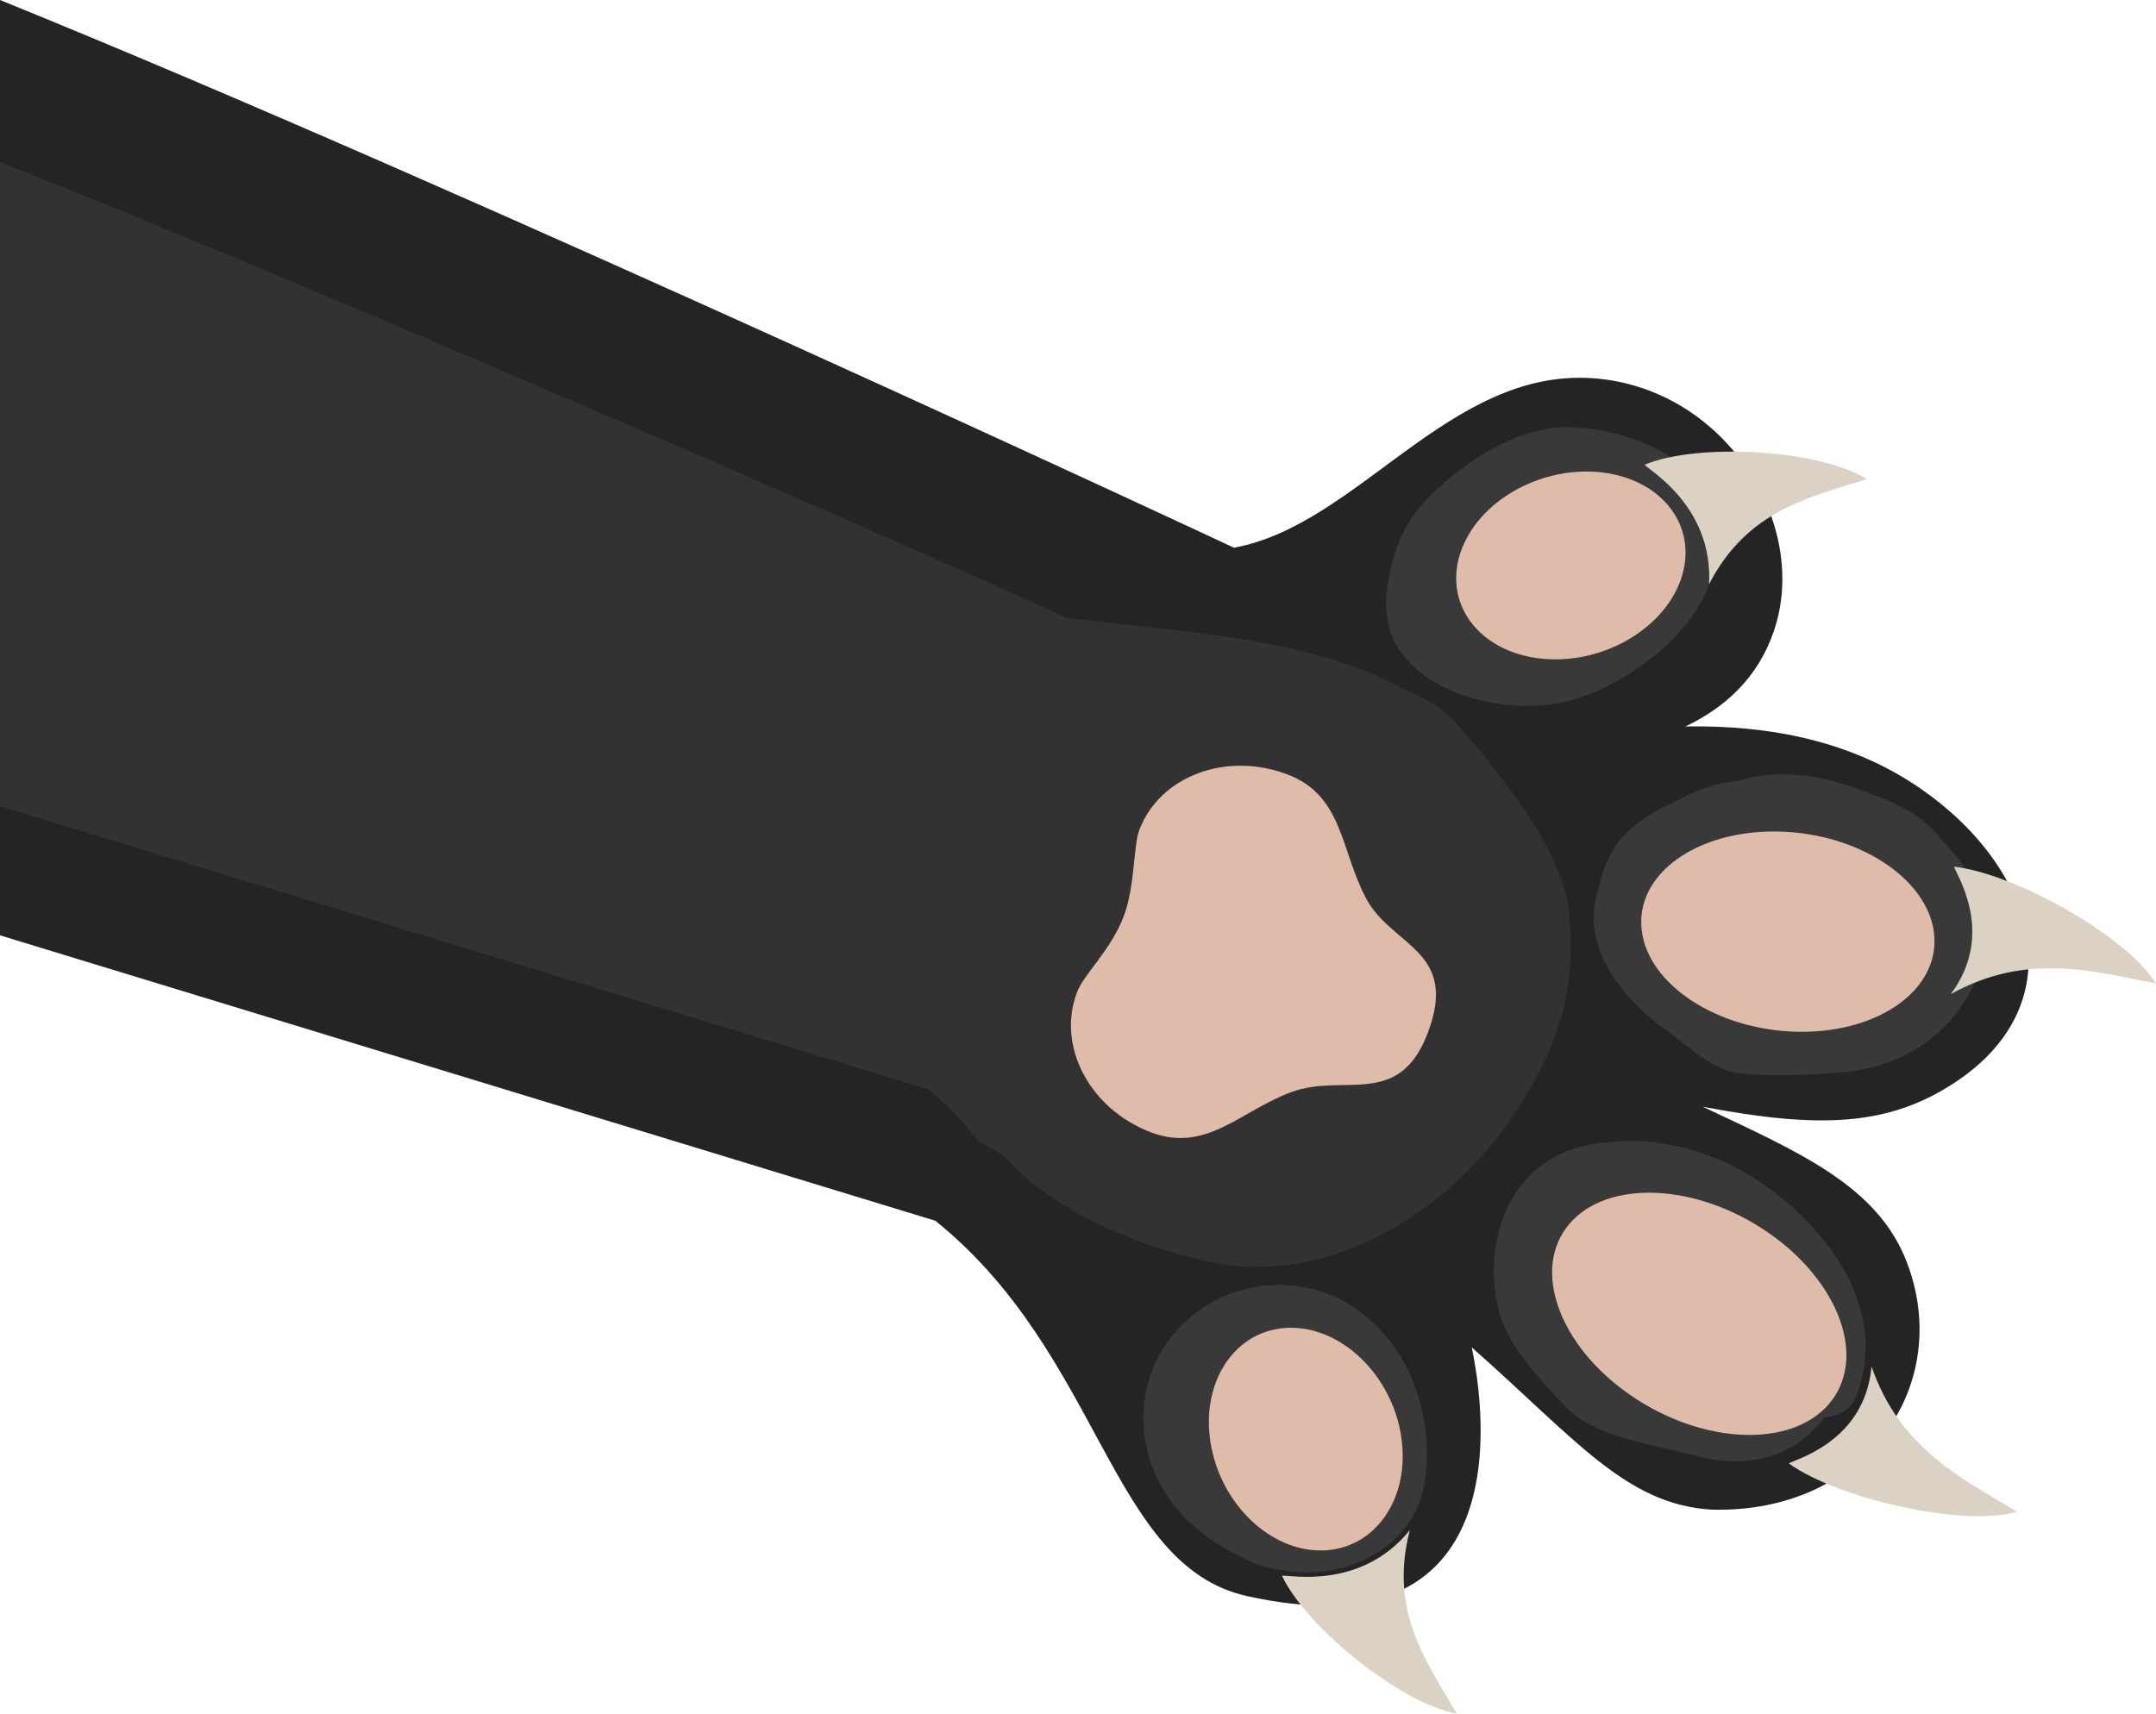
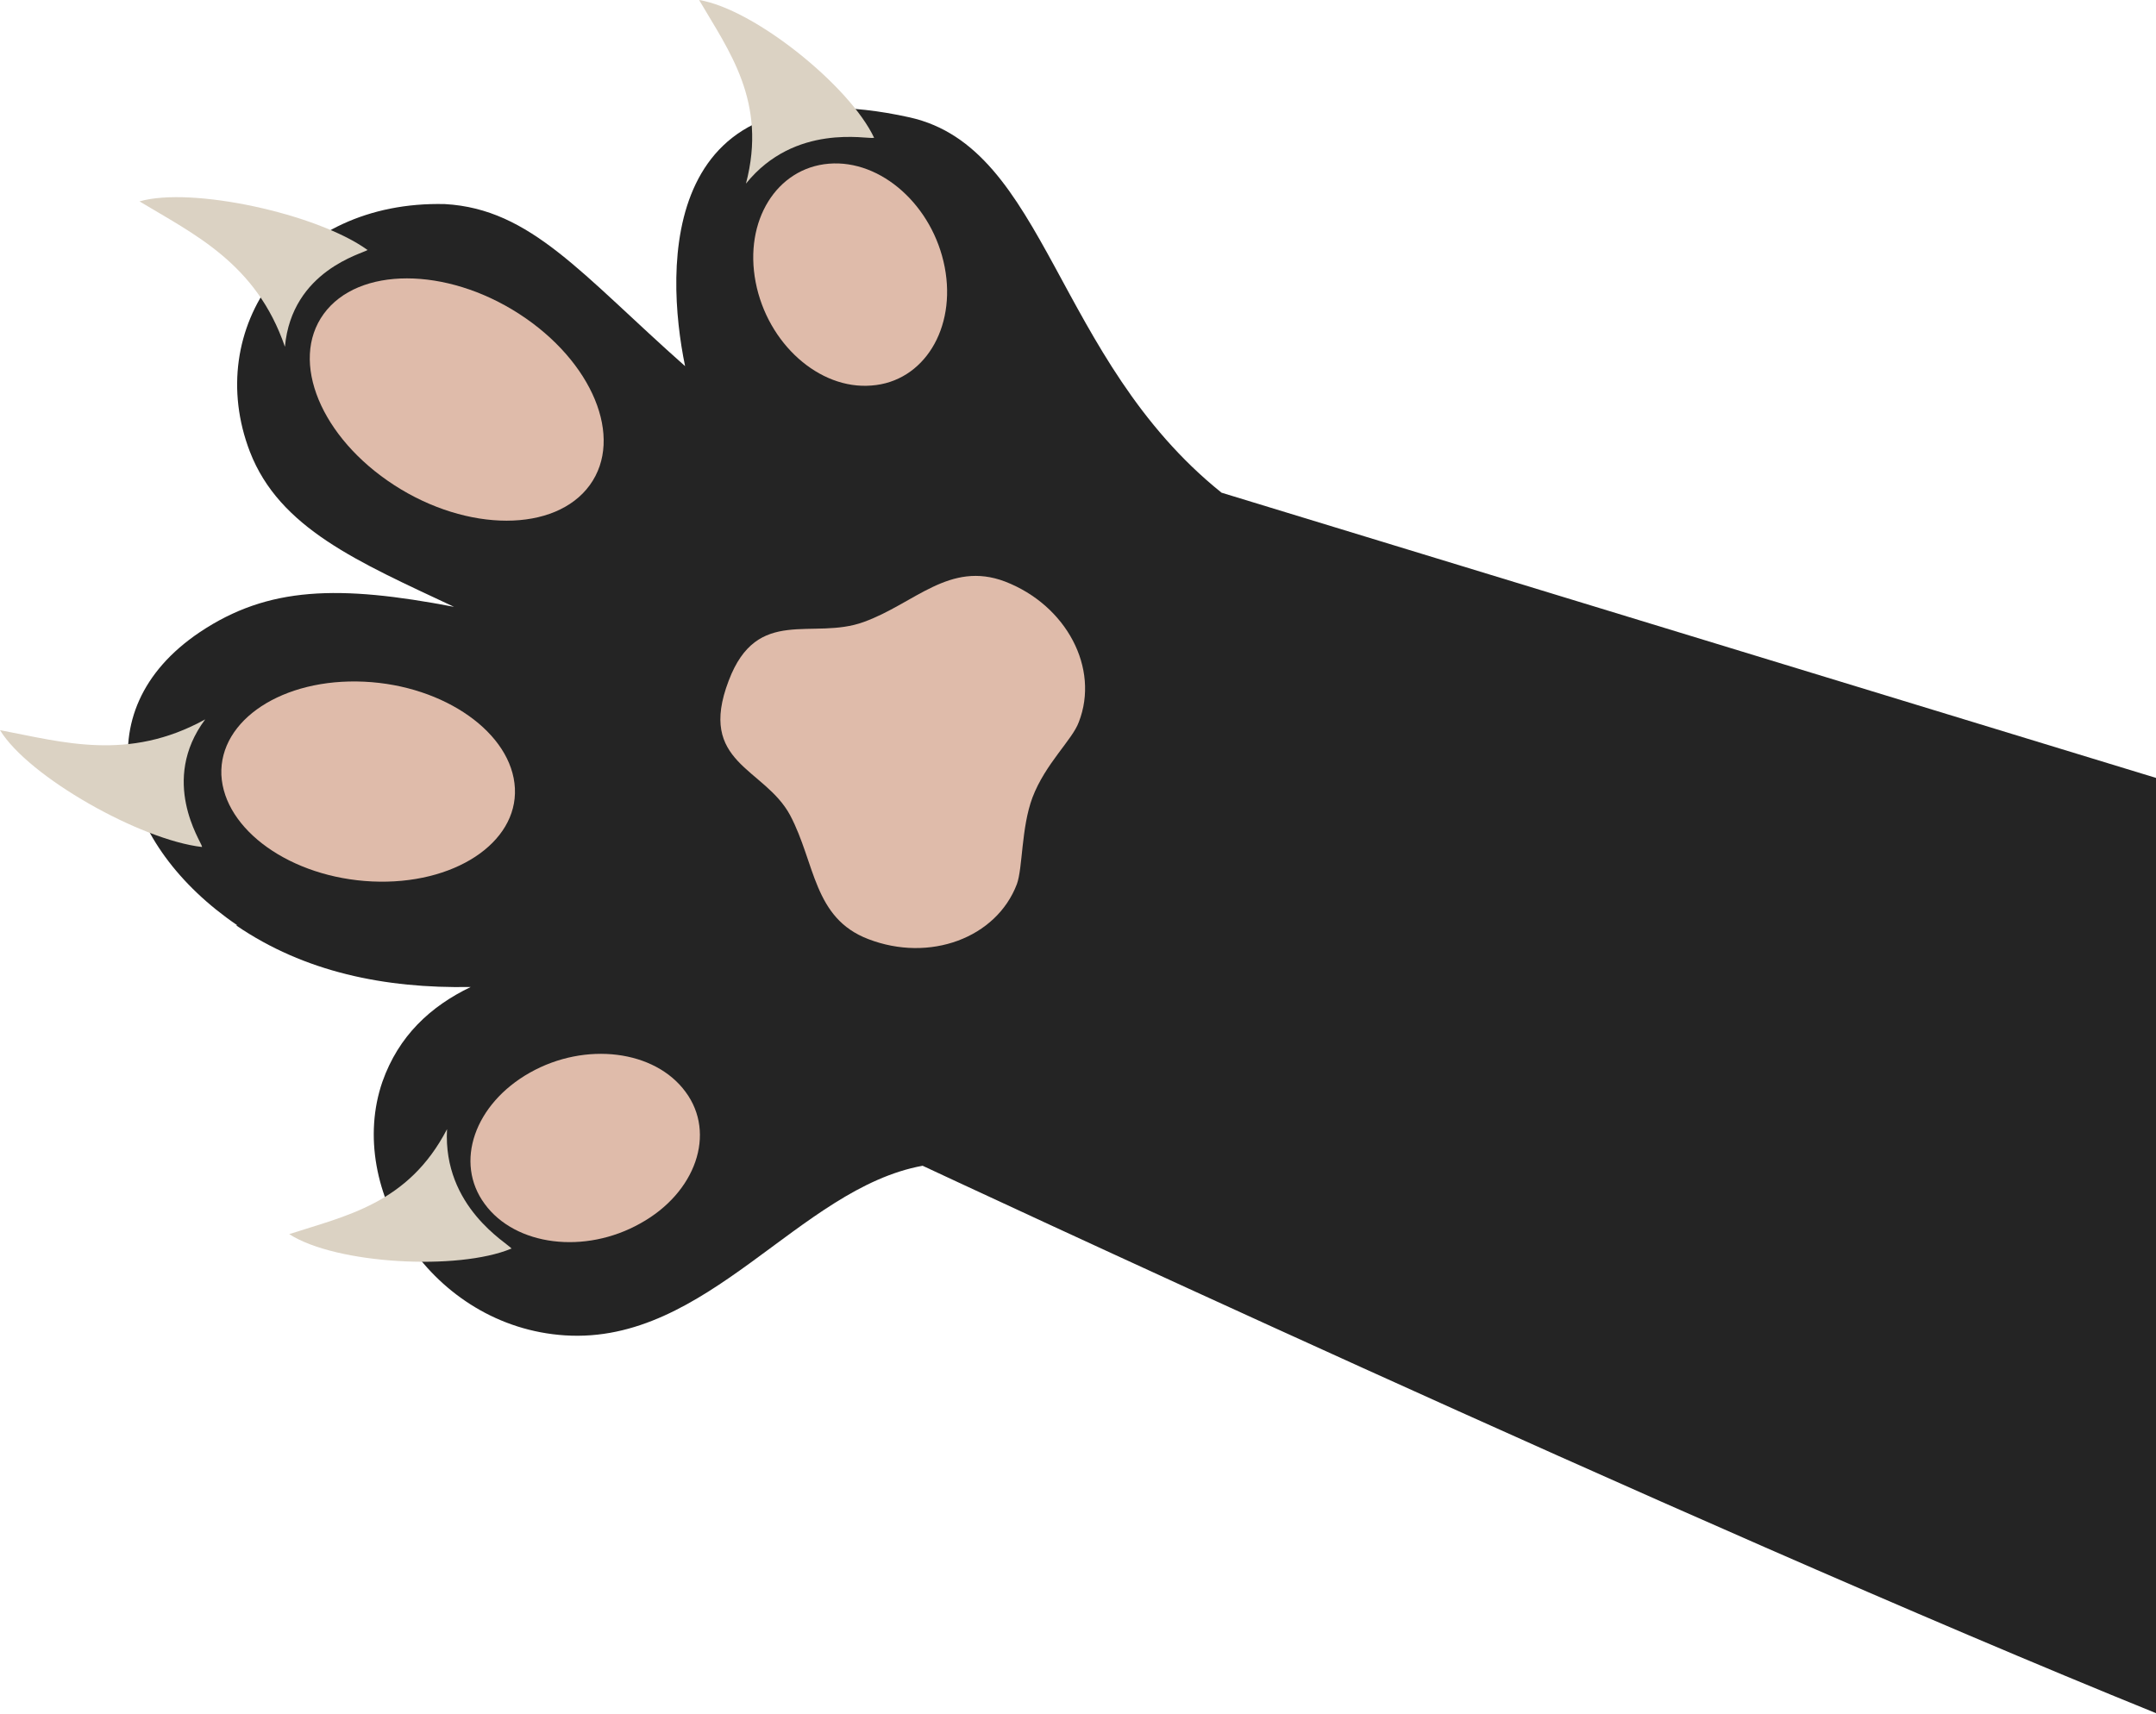
- <svg xmlns="http://www.w3.org/2000/svg" id="Capa_2" data-name="Capa 2" viewBox="0 0 400.26 318.21">
+ <svg xmlns="http://www.w3.org/2000/svg" id="Capa_2" version="1.1" viewBox="0 0 400.3 318.2">
  <defs>
    <style>
-       .cls-1 {
+       .st0 {
+         opacity: .6;
+       }
+ 
+       .st0, .st1 {
+         fill: #474747;
+         isolation: isolate;
+       }
+ 
+       .st2 {
        fill: #dfbbaa;
      }

-       .cls-2 {
+       .st1 {
+         opacity: .4;
+       }
+ 
+       .st3 {
        fill: #dbd2c3;
      }

-       .cls-3 {
-         opacity: .4;
-       }
- 
-       .cls-3, .cls-4 {
-         fill: #474747;
-       }
- 
-       .cls-4 {
-         opacity: .6;
-       }
- 
-       .cls-5 {
+       .st4 {
        fill: #242424;
      }
    </style>
  </defs>
-   <path class="cls-5" d="M356.4,146.34c-12.58-8.64-27.53-11.71-43.49-11.44,7.48-3.59,13.43-9.08,16.37-17.61,6.92-20.01-9.16-45.52-33.85-47.07-26.46-1.66-43.38,27.3-66.35,31.49C229.09,101.7,87.54,35.49,0,0v173.69l173.64,53c31,24.93,32.36,64.05,57.91,69.71,46.48,10.3,45.52-27.78,41.68-46.19,19.25,16.97,28.62,29.21,44.58,30.13,28.52.74,44.98-23.06,36.18-45.98-5.45-14.19-19.98-20.39-37.87-28.84,21.42,4.05,34.5,3.79,47.16-4.74,21.96-14.79,14.79-39.55-6.88-54.44Z" />
-   <path class="cls-3" d="M291.28,169.26c-.88-8.57-7.39-18.26-13.73-26.28-1.38-1.96-2.86-3.76-4.43-5.43-.9-1.07-1.77-2.1-2.58-3.05-2.33-2.76-5.74-4.83-9.61-6.34-17.98-10.02-41.81-10.72-62.93-13.44C169.95,101.73,53.94,51.29,0,30.1v119.6l172.33,52.6c3.68,2.96,6.7,6.22,9.32,9.6,1.47.83,2.94,1.67,4.41,2.51.32.34.66.7.97,1.03,9.25,9.75,23.59,15.6,36.47,18.66,23.23,5.52,46.25-9.43,58.3-28.25,7.62-11.9,10.95-22.13,9.47-36.59Z" />
-   <path class="cls-4" d="M291.73,130.04c13.47-3.73,32.83-19.56,24.86-35.29.16-.61.2-1.27.12-1.96.06-1.34-.31-2.7-1.04-3.82-1.22-1.87-4.28-3.14-4.84-3.57-4.49-3.42-11.9-5.69-18.54-6.06-8.36-.46-16.56,4.01-22.76,9.12-7.72,6.37-10.47,10.96-11.99,20.68-2.84,18.11,20.47,24.69,34.19,20.9Z" />
-   <path class="cls-4" d="M369.66,173.5c-.1-.18.14-5.29-1.75-7.42-.43-.48-.81-1.02-1.21-1.53-1.39-2.97-3.43-5.73-5.92-8.2-.53-.67-1.05-1.35-1.66-1.98-3.05-3.2-7.31-5.47-12.02-7.01-7.71-3.28-16.13-4.5-22.82-2.79-.46.12-.98.26-1.47.39-4.43.48-8.45,1.89-12.04,4.02-4.73,2.11-9.05,4.93-11.31,8.84-1.41,2.42-2.29,4.97-2.75,7.53-3.57,10.19,4.68,20.4,12.46,25.83,4.02,2.8,8.53,7.52,13.64,8.1,6.11.69,12.56.34,18.69-.11,11.25-.82,20.85-6.71,25.48-17.54.1-.24.17-.47.26-.71,2.57-1.62,4.11-4.39,2.41-7.41Z" />
-   <path class="cls-4" d="M295.06,212.57c-14.95,2.79-20.35,18.39-16.58,31.64,1.69,5.93,7.59,12.1,11.74,16.59,5.88,6.37,16.54,7.32,24.45,9.49,10.43,2.87,18.96-.19,24.02-7.07,2.39-.14,4.88-1.39,5.79-3.63,4.36-10.8.66-21.66-6.84-30.4-10.56-12.32-26.08-19.68-42.58-16.61ZM319.46,244.39c-3.3-1.08-6.6-3.49-9.57-5.24-.97-.57-1.94-1.13-2.92-1.7,3.95-1.44,11.41,3.23,15.8,8.05-1.11-.37-2.22-.75-3.31-1.11Z" />
-   <path class="cls-4" d="M251.86,243.13c-9.63-6.84-23.05-5.76-31.69,2.19-9.71,8.92-10.24,23.16-2.85,33.38,3.89,5.39,10.02,9.31,16.06,11.78,1.39.57,2.8.87,4.23,1.03.05.01.1.03.15.04,11.57,2.28,24.95-3.96,26.77-16.56,1.7-11.83-2.54-24.68-12.66-31.86ZM246.97,275.5c-2.85.27-5.7.59-8.34.01-.29-.18-.57-.38-.81-.6-2.27-2.13-2.47-5.83-3.6-8.56-1.29-3.14-2.41-5.72-1.95-9.15.23-1.7,3.62-1.94,4.15-1.8,2.57.71,3.9.64,5.04,3.48,1.39,3.44,4.04,5.49,7.2,6.54.52,2,.71,4.13.59,6.41-.09,1.68-.99,2.89-2.27,3.67Z" />
-   <path class="cls-1" d="M332.67,191.56c-15.03-.69-27.55-9.56-27.97-19.81-.42-10.25,11.43-17.99,26.46-17.3,15.03.69,27.55,9.56,27.97,19.81.41,10.25-11.43,17.99-26.47,17.3Z" />
-   <path class="cls-1" d="M303.86,259.86c-13.65-8.79-19.53-23.04-13.12-31.81,6.41-8.77,22.67-8.75,36.33.04,13.65,8.8,19.53,23.03,13.12,31.81-6.41,8.77-22.67,8.75-36.33-.04Z" />
-   <path class="cls-1" d="M301.91,118.99c-10.3,5.75-23.24,4.15-28.92-3.57-5.68-7.72-1.93-18.65,8.36-24.4,10.3-5.76,23.24-4.16,28.92,3.57,5.68,7.72,1.93,18.64-8.37,24.4Z" />
-   <path class="cls-1" d="M259.97,265.85c2.18,11.39-3.92,21.25-13.6,22.02-9.7.77-19.33-7.83-21.5-19.23-2.18-11.4,3.91-21.26,13.61-22.03,9.69-.77,19.32,7.84,21.5,19.23Z" />
-   <path class="cls-2" d="M332.11,271.77c9.34,6.68,32.61,11.84,42.34,8.95-10.07-6.13-21.67-11.54-27-26.96-1.29,14.19-14.51,17.28-15.35,18Z" />
-   <path class="cls-2" d="M238,292.62c4.5,9.57,22.2,23.84,32.44,25.59-5.46-9.43-12.68-18.92-8.7-34.08-9.15,11.31-22.59,8.24-23.74,8.48Z" />
-   <path class="cls-2" d="M362.79,160.95c11.41,1.28,32.16,13.01,37.47,21.67-11.59-2.18-23.83-5.92-38.1,1.98,8.53-11.42.77-22.55.63-23.65Z" />
-   <path class="cls-2" d="M305.32,86.3c9.75-4.11,32.45-2.88,41.23,2.67-10.37,3.36-22.08,5.59-29.26,19.51.76-14.53-11.29-21.23-11.98-22.19Z" />
-   <path class="cls-1" d="M239.89,202.75c9.53-3.48,19.81,3.13,25.14-10.86,5.92-15.43-6.61-16.07-11.4-25.03-4.74-8.85-4.26-19.08-14.51-23.01-11.39-4.37-23.75.21-27.6,10.24-1.14,2.97-.77,10.51-2.93,16.14-2.41,6.27-7.36,10.66-8.62,13.96-3.85,10.02,2.27,21.7,13.67,26.07,10.3,3.95,16.76-4.06,26.24-7.52Z" />
+   <path class="st4" d="M43.9,171.9c12.6,8.6,27.5,11.7,43.5,11.4-7.5,3.6-13.4,9.1-16.4,17.6-6.9,20,9.2,45.5,33.9,47.1,26.5,1.7,43.4-27.3,66.4-31.5,0,0,141.5,66.2,229.1,101.7v-173.7l-173.6-53c-31-24.9-32.4-64-57.9-69.7-46.5-10.3-45.5,27.8-41.7,46.2-19.2-17-28.6-29.2-44.6-30.1-28.5-.7-45,23.1-36.2,46,5.5,14.2,20,20.4,37.9,28.8-21.4-4.1-34.5-3.8-47.2,4.7-22,14.8-14.8,39.6,6.9,54.4Z" />
+   <path class="st2" d="M67.6,126.6c15,.7,27.5,9.6,28,19.8s-11.4,18-26.5,17.3-27.5-9.6-28-19.8c-.4-10.2,11.4-18,26.5-17.3h0Z" />
+   <path class="st2" d="M96.4,58.3c13.6,8.8,19.5,23,13.1,31.8-6.4,8.8-22.7,8.8-36.3,0-13.6-8.8-19.5-23-13.1-31.8,6.4-8.8,22.7-8.8,36.3,0Z" />
+   <path class="st2" d="M98.4,199.2c10.3-5.8,23.2-4.2,28.9,3.6,5.7,7.7,1.9,18.7-8.4,24.4-10.3,5.8-23.2,4.2-28.9-3.6-5.7-7.7-1.9-18.6,8.4-24.4h0Z" />
+   <path class="st2" d="M140.3,52.4c-2.2-11.4,3.9-21.2,13.6-22,9.7-.8,19.3,7.8,21.5,19.2,2.2,11.4-3.9,21.3-13.6,22-9.7.8-19.3-7.8-21.5-19.2h0Z" />
+   <path class="st3" d="M68.2,46.4c-9.3-6.7-32.6-11.8-42.3-9,10.1,6.1,21.7,11.5,27,27,1.3-14.2,14.5-17.3,15.4-18h0Z" />
+   <path class="st3" d="M162.3,25.6C157.8,16,140.1,1.7,129.8,0c5.5,9.4,12.7,18.9,8.7,34.1,9.1-11.3,22.6-8.2,23.7-8.5h0Z" />
+   <path class="st3" d="M37.5,157.3c-11.4-1.3-32.2-13-37.5-21.7,11.6,2.2,23.8,5.9,38.1-2-8.5,11.4-.8,22.6-.6,23.6Z" />
+   <path class="st3" d="M94.9,231.9c-9.8,4.1-32.5,2.9-41.2-2.7,10.4-3.4,22.1-5.6,29.3-19.5-.8,14.5,11.3,21.2,12,22.2h0Z" />
+   <path class="st2" d="M160.4,115.5c-9.5,3.5-19.8-3.1-25.1,10.9-5.9,15.4,6.6,16.1,11.4,25,4.7,8.9,4.3,19.1,14.5,23,11.4,4.4,23.8-.2,27.6-10.2,1.1-3,.8-10.5,2.9-16.1,2.4-6.3,7.4-10.7,8.6-14,3.9-10-2.3-21.7-13.7-26.1-10.3-3.9-16.8,4.1-26.2,7.5h0Z" />
+   <path class="st4" d="M811.9,171.9c12.6,8.6,27.5,11.7,43.5,11.4-7.5,3.6-13.4,9.1-16.4,17.6-6.9,20,9.2,45.5,33.9,47.1,26.5,1.7,43.4-27.3,66.4-31.5,0,0,141.5,66.2,229.1,101.7v-173.7l-173.6-53c-31-24.9-32.4-64-57.9-69.7-46.5-10.3-45.5,27.8-41.7,46.2-19.2-17-28.6-29.2-44.6-30.1-28.5-.7-45,23.1-36.2,46,5.5,14.2,20,20.4,37.9,28.8-21.4-4.1-34.5-3.8-47.2,4.7-22,14.8-14.8,39.6,6.9,54.4Z" />
+   <path class="st1" d="M877,148.9c.9,8.6,7.4,18.3,13.7,26.3,1.4,2,2.9,3.8,4.4,5.4.9,1.1,1.8,2.1,2.6,3.1,2.3,2.8,5.7,4.8,9.6,6.3,18,10,41.8,10.7,62.9,13.4,28.1,13,144.1,63.4,198,84.6v-119.6l-172.3-52.6c-3.7-3-6.7-6.2-9.3-9.6-1.5-.8-2.9-1.7-4.4-2.5-.3-.3-.7-.7-1-1-9.2-9.8-23.6-15.6-36.5-18.7-23.2-5.5-46.2,9.4-58.3,28.2-7.6,11.9-11,22.1-9.5,36.6h0Z" />
+   <path class="st0" d="M876.5,188.2c-13.5,3.7-32.8,19.6-24.9,35.3-.2.6-.2,1.3-.1,2,0,1.3.3,2.7,1,3.8,1.2,1.9,4.3,3.1,4.8,3.6,4.5,3.4,11.9,5.7,18.5,6.1,8.4.5,16.6-4,22.8-9.1,7.7-6.4,10.5-11,12-20.7,2.8-18.1-20.5-24.7-34.2-20.9Z" />
+   <path class="st0" d="M798.6,144.7c.1.2-.1,5.3,1.8,7.4.4.5.8,1,1.2,1.5,1.4,3,3.4,5.7,5.9,8.2.5.7,1,1.4,1.7,2,3,3.2,7.3,5.5,12,7,7.7,3.3,16.1,4.5,22.8,2.8.5-.1,1-.3,1.5-.4,4.4-.5,8.5-1.9,12-4,4.7-2.1,9-4.9,11.3-8.8,1.4-2.4,2.3-5,2.8-7.5,3.6-10.2-4.7-20.4-12.5-25.8-4-2.8-8.5-7.5-13.6-8.1-6.1-.7-12.6-.3-18.7.1-11.2.8-20.9,6.7-25.5,17.5-.1.2-.2.5-.3.7-2.6,1.6-4.1,4.4-2.4,7.4h0Z" />
+   <path class="st0" d="M873.2,105.6c15-2.8,20.4-18.4,16.6-31.6-1.7-5.9-7.6-12.1-11.7-16.6-5.9-6.4-16.5-7.3-24.5-9.5-10.4-2.9-19,.2-24,7.1-2.4.1-4.9,1.4-5.8,3.6-4.4,10.8-.7,21.7,6.8,30.4,10.6,12.3,26.1,19.7,42.6,16.6h0ZM848.8,73.8c3.3,1.1,6.6,3.5,9.6,5.2,1,.6,1.9,1.1,2.9,1.7-4,1.4-11.4-3.2-15.8-8.1,1.1.4,2.2.8,3.3,1.1h0Z" />
+   <path class="st0" d="M916.4,75.1c9.6,6.8,23.1,5.8,31.7-2.2,9.7-8.9,10.2-23.2,2.9-33.4-3.9-5.4-10-9.3-16.1-11.8-1.4-.6-2.8-.9-4.2-1,0,0-.1,0-.1,0-11.6-2.3-25,4-26.8,16.6-1.7,11.8,2.5,24.7,12.7,31.9h0ZM921.3,42.7c2.9-.3,5.7-.6,8.3,0,.3.2.6.4.8.6,2.3,2.1,2.5,5.8,3.6,8.6,1.3,3.1,2.4,5.7,1.9,9.1-.2,1.7-3.6,1.9-4.1,1.8-2.6-.7-3.9-.6-5-3.5-1.4-3.4-4-5.5-7.2-6.5-.5-2-.7-4.1-.6-6.4,0-1.7,1-2.9,2.3-3.7h0Z" />
+   <path class="st2" d="M835.6,126.6c15,.7,27.5,9.6,28,19.8s-11.4,18-26.5,17.3-27.5-9.6-28-19.8c-.4-10.2,11.4-18,26.5-17.3h0Z" />
+   <path class="st2" d="M864.4,58.3c13.6,8.8,19.5,23,13.1,31.8-6.4,8.8-22.7,8.8-36.3,0-13.6-8.8-19.5-23-13.1-31.8,6.4-8.8,22.7-8.8,36.3,0Z" />
+   <path class="st2" d="M866.4,199.2c10.3-5.8,23.2-4.2,28.9,3.6,5.7,7.7,1.9,18.7-8.4,24.4-10.3,5.8-23.2,4.2-28.9-3.6-5.7-7.7-1.9-18.6,8.4-24.4h0Z" />
+   <path class="st2" d="M908.3,52.4c-2.2-11.4,3.9-21.2,13.6-22,9.7-.8,19.3,7.8,21.5,19.2,2.2,11.4-3.9,21.3-13.6,22-9.7.8-19.3-7.8-21.5-19.2h0Z" />
+   <path class="st3" d="M836.2,46.4c-9.3-6.7-32.6-11.8-42.3-9,10.1,6.1,21.7,11.5,27,27,1.3-14.2,14.5-17.3,15.4-18h0Z" />
+   <path class="st3" d="M930.3,25.6C925.8,16,908.1,1.7,897.8,0c5.5,9.4,12.7,18.9,8.7,34.1,9.1-11.3,22.6-8.2,23.7-8.5h0Z" />
+   <path class="st3" d="M805.5,157.3c-11.4-1.3-32.2-13-37.5-21.7,11.6,2.2,23.8,5.9,38.1-2-8.5,11.4-.8,22.6-.6,23.6Z" />
+   <path class="st3" d="M862.9,231.9c-9.8,4.1-32.5,2.9-41.2-2.7,10.4-3.4,22.1-5.6,29.3-19.5-.8,14.5,11.3,21.2,12,22.2h0Z" />
+   <path class="st2" d="M928.4,115.5c-9.5,3.5-19.8-3.1-25.1,10.9-5.9,15.4,6.6,16.1,11.4,25,4.7,8.9,4.3,19.1,14.5,23,11.4,4.4,23.8-.2,27.6-10.2,1.1-3,.8-10.5,2.9-16.1,2.4-6.3,7.4-10.7,8.6-14,3.9-10-2.3-21.7-13.7-26.1-10.3-3.9-16.8,4.1-26.2,7.5h0Z" />
</svg>
